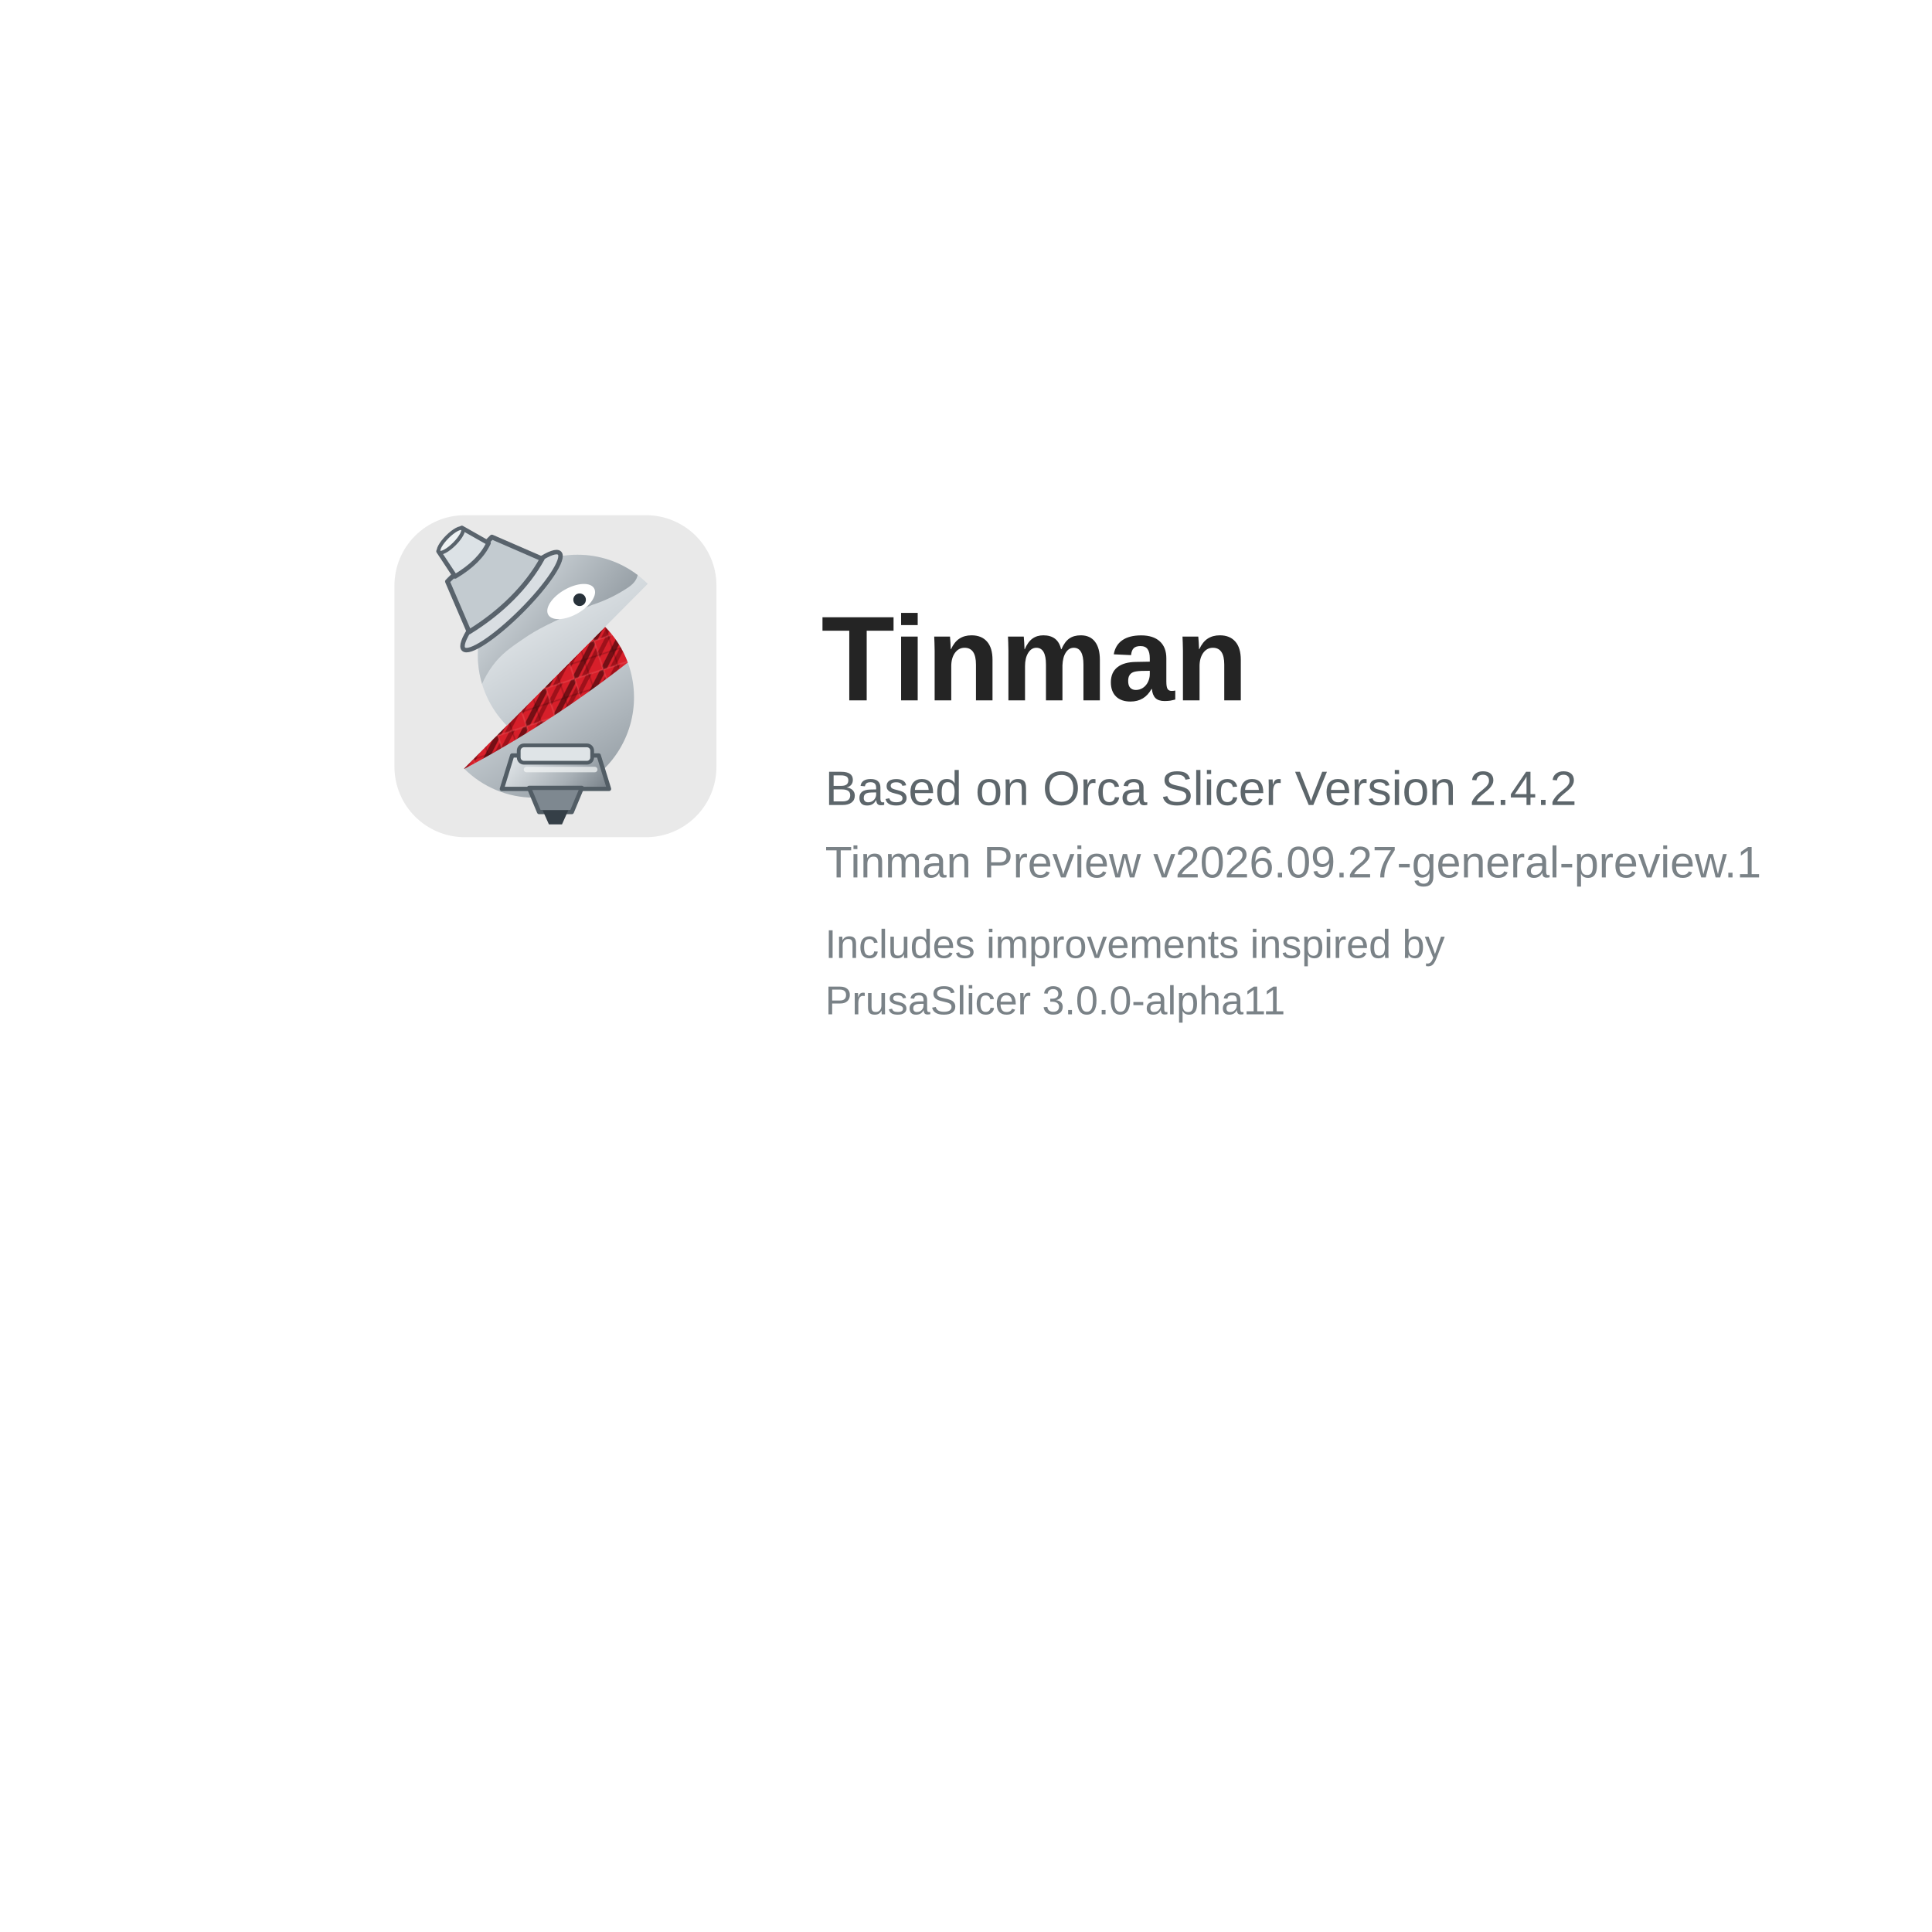
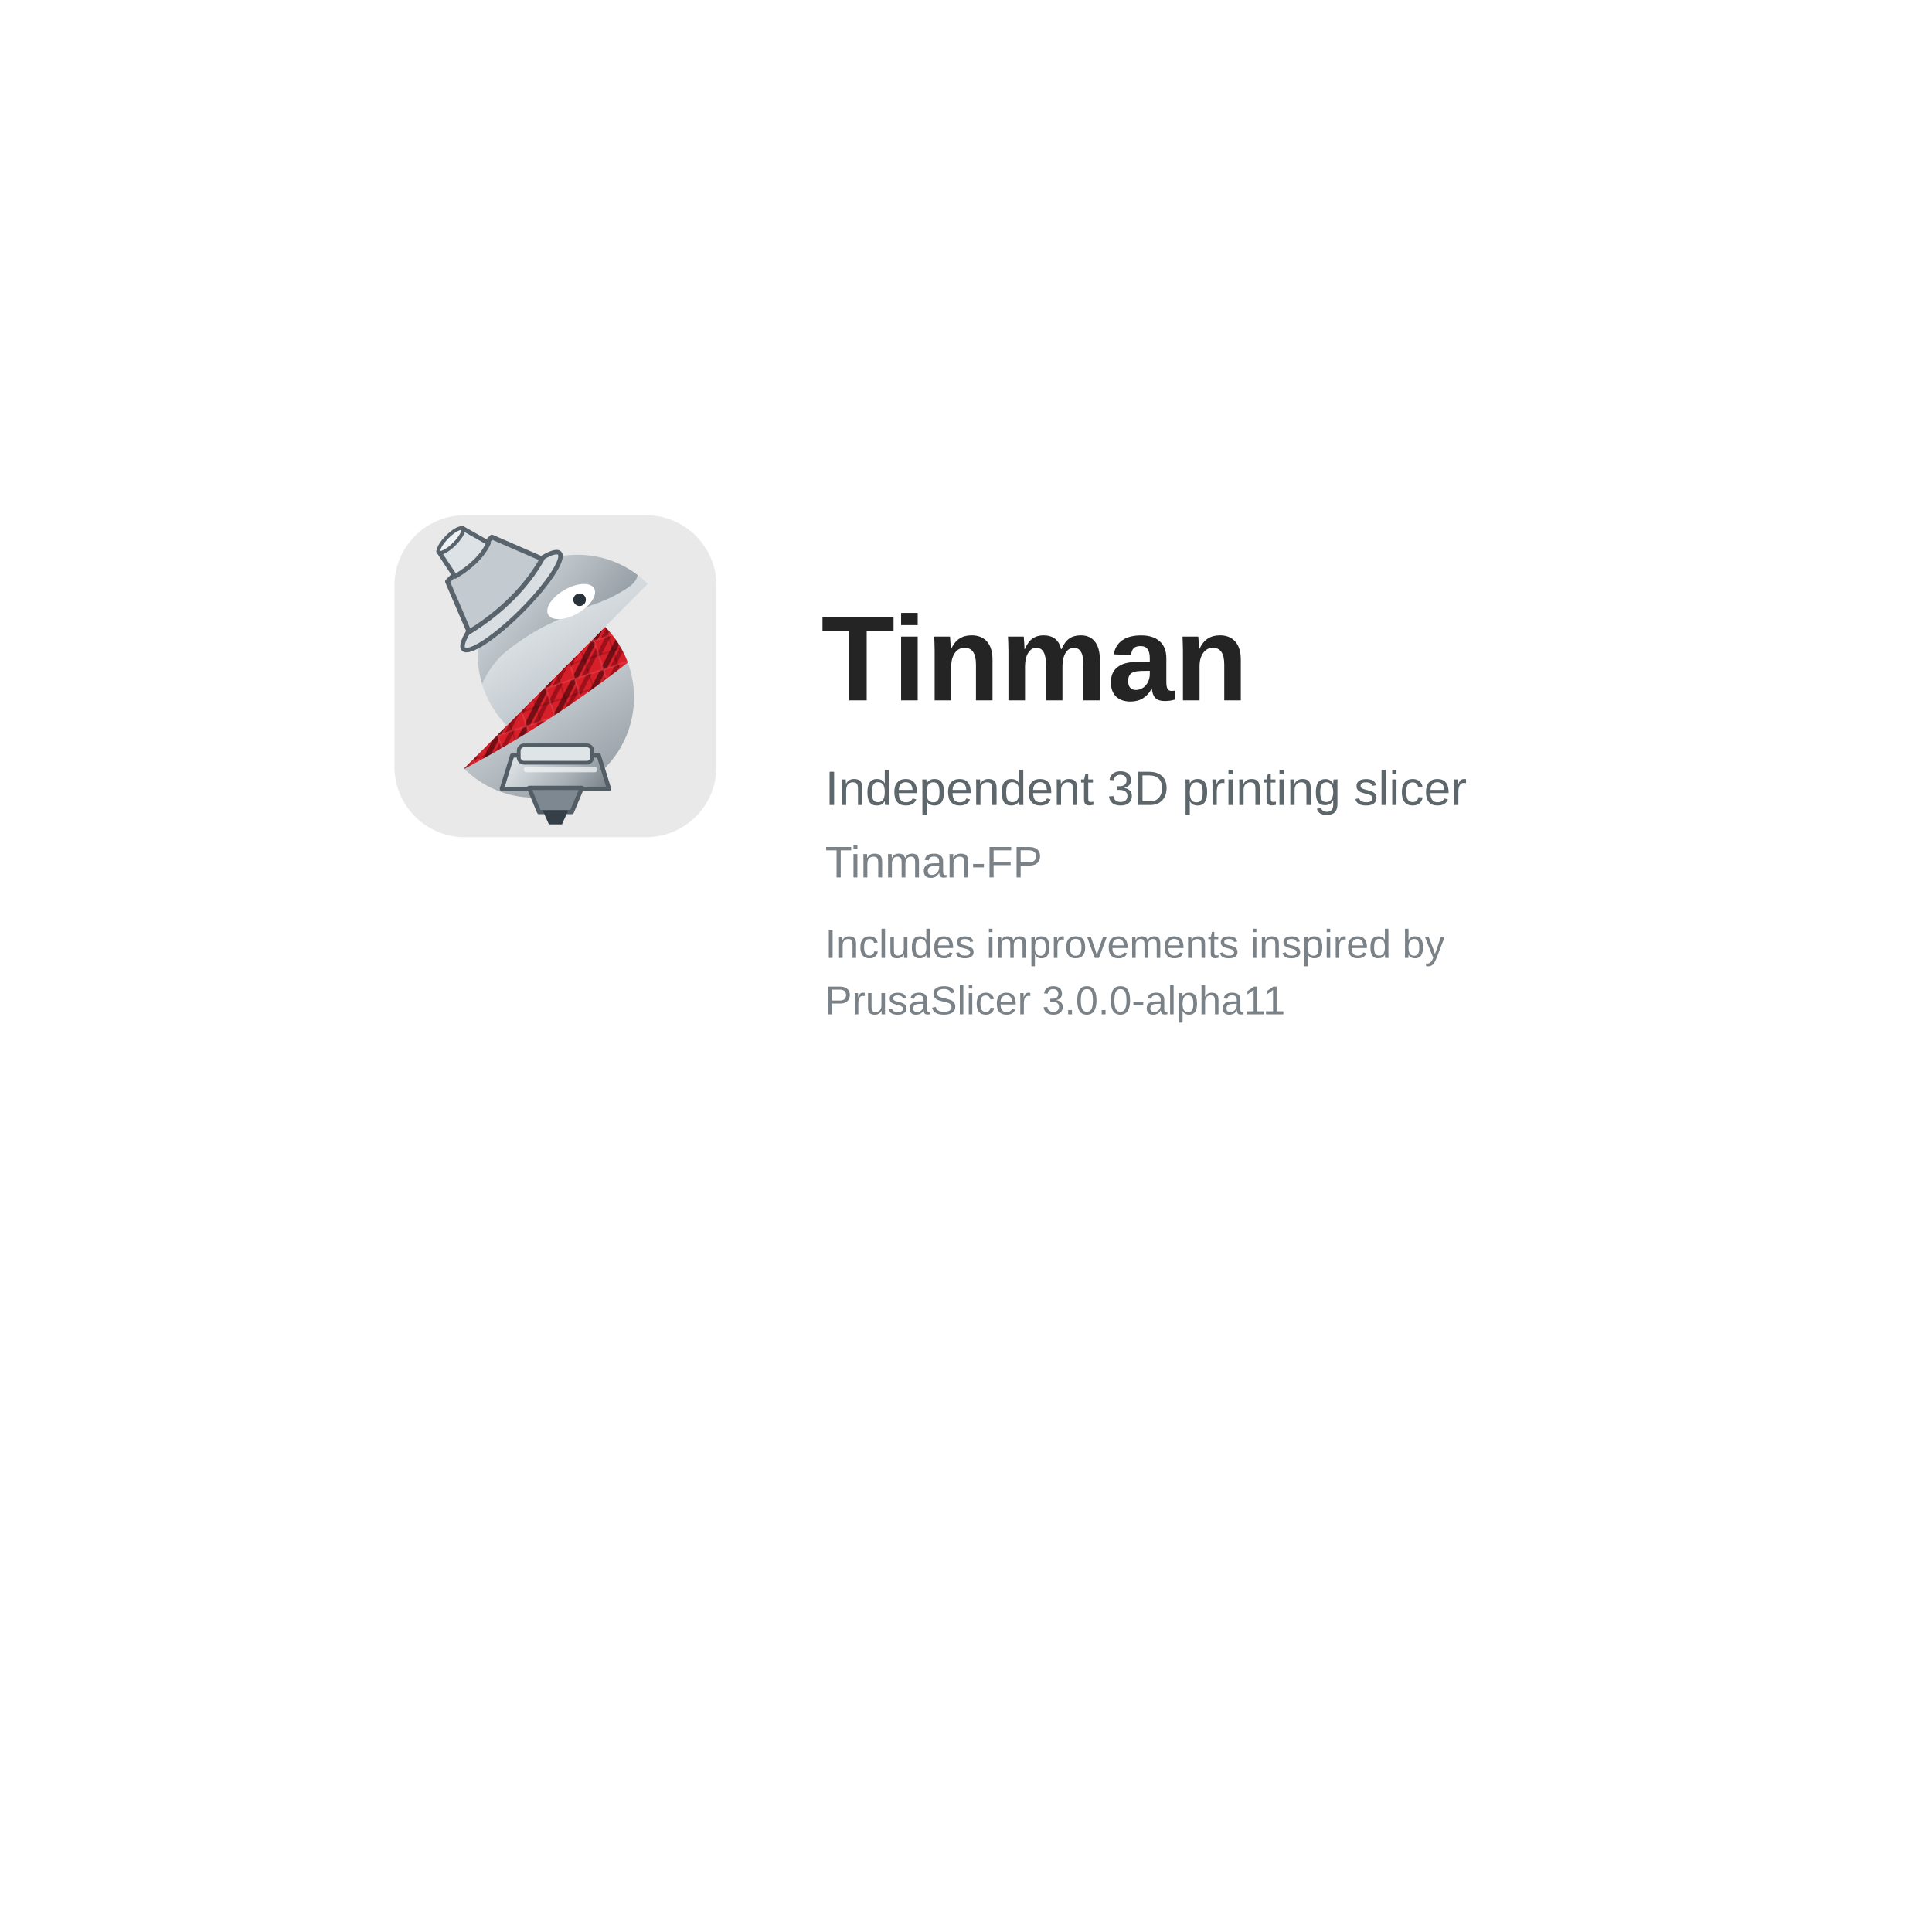
<svg xmlns="http://www.w3.org/2000/svg" width="480" height="480" viewBox="0 0 480 480">
  <defs>
    <linearGradient id="tmxSilver" x1="18" y1="8" x2="47" y2="55" gradientUnits="userSpaceOnUse">
      <stop offset="0" stop-color="#f7f9fa" />
      <stop offset=".52" stop-color="#c7ced3" />
      <stop offset="1" stop-color="#8d969d" />
    </linearGradient>
    <linearGradient id="tmxDarkSilver" x1="19" y1="10" x2="49" y2="35" gradientUnits="userSpaceOnUse">
      <stop offset="0" stop-color="#dce2e6" />
      <stop offset="1" stop-color="#6f7981" />
    </linearGradient>
    <linearGradient id="tmxNozzle" x1="24" y1="43" x2="43" y2="60" gradientUnits="userSpaceOnUse">
      <stop offset="0" stop-color="#eef2f4" />
      <stop offset=".55" stop-color="#a8b0b6" />
      <stop offset="1" stop-color="#59636c" />
    </linearGradient>
    <pattern id="tmxCarbonRed" width="6" height="6" patternUnits="userSpaceOnUse" patternTransform="rotate(-18)">
      <rect width="6" height="6" fill="#D71F2A" />
      <path d="M-2 1 1-2M0 6 6 0M5 8 8 5" fill="none" stroke="#250204" stroke-width="1.05" opacity=".55" />
      <path d="M-2 5 5-2M1 7 7 1" fill="none" stroke="#7c0810" stroke-width=".85" opacity=".62" />
      <path d="M0 0h6v6h-6z" fill="none" stroke="#f06a70" stroke-width=".35" opacity=".28" />
      <path d="M0 3h6M3 0v6" fill="none" stroke="#180102" stroke-width=".28" opacity=".22" />
    </pattern>
  </defs>
  <rect width="480" height="480" fill="#ffffff" />
  <g transform="translate(98 128)">
    <g transform="scale(1.25)">
      <rect width="64" height="64" rx="14" fill="#e9e9e9" />
      <path d="M13.84,50.354a19.7,19.7,0,0,0,13.883,5.79A19.944,19.944,0,0,0,41.858,22.182Z" fill="url(#tmxSilver)" />
      <path d="M41.858,22.181,13.84,50.354l.061.059A220.548,220.548,0,0,0,46.378,29.277a19.964,19.964,0,0,0-4.52-7.1" fill="url(#tmxCarbonRed)" />
      <path d="M36.381,7.856A19.943,19.943,0,0,0,22.327,41.818L50.345,13.646a19.693,19.693,0,0,0-13.964-5.79" fill="url(#tmxSilver)" />
      <path d="M36.381,7.856A19.636,19.636,0,0,0,26.04,10.782a22.742,22.742,0,0,0-5.91-.745,23.084,23.084,0,0,0-9.477,2.124.632.632,0,0,0,.129,1.191,13.52,13.52,0,0,1,8.069,5.137A20.06,20.06,0,0,0,17.41,33.534a19.873,19.873,0,0,1,2-3.488c1.819-2.5,3.743-3.8,6.585-5.723,2.093-1.416,5-3.077,13.359-6.512a28.421,28.421,0,0,0,6.12-2.821c1.4-.831,2.461-1.615,2.8-2.842.024-.086.045-.172.065-.256A19.655,19.655,0,0,0,36.381,7.856" fill="url(#tmxDarkSilver)" />
      <path d="M39.69,14.551c.727,1.285-.728,3.495-3.249,4.937s-5.154,1.569-5.88.284.727-3.495,3.248-4.937,5.154-1.569,5.881-.284" fill="#fff" />
      <circle cx="36.8" cy="16.8" r="1.25" fill="#28323a" />
      <g transform="translate(-17 1) rotate(-45 34.2 12.5) scale(1.05)">
        <ellipse cx="34.25" cy="18.4" rx="12.85" ry="2.65" fill="#d9dee2" stroke="#59636c" stroke-width=".85" />
        <path d="M28.3,7.2h11.9l3.8,9.65c-5.75,1.65-12.65,1.65-19.55,0Z" fill="#c3cbd0" stroke="#59636c" stroke-width=".9" stroke-linejoin="round" />
        <path d="M31.15,1.95h6.25l1.55,5.6c-2.45.9-5.4.9-8.95,0Z" fill="#dce2e6" stroke="#59636c" stroke-width=".85" stroke-linejoin="round" />
        <ellipse cx="34.25" cy="2.15" rx="3.15" ry=".95" fill="#eef2f4" stroke="#59636c" stroke-width=".7" />
      </g>
      <path d="M23.4,47.75h17.2l2.05,6.65H21.35Z" fill="url(#tmxNozzle)" stroke="#525d65" stroke-width=".85" stroke-linejoin="round" />
      <path d="M26.75,54.2h10.5l-2,4.8h-6.5Z" fill="#7e8890" stroke="#525d65" stroke-width=".85" stroke-linejoin="round" />
      <path d="M29.45,58.65h5.1l-1.25,2.8h-2.6Z" fill="#353f47" />
      <rect x="24.7" y="45.75" width="14.6" height="3.45" rx="1.05" fill="#dfe4e7" stroke="#525d65" stroke-width=".75" />
      <path d="M26.25,50.55h13.55" fill="none" stroke="#f4f6f7" stroke-width="1.1" stroke-linecap="round" opacity=".72" />
    </g>
    <text x="106" y="46" font-family="Arial, Helvetica, sans-serif" font-size="30" font-weight="700" fill="#242424">Tinman</text>
-     <text x="107" y="72" font-family="Arial, Helvetica, sans-serif" font-size="12" fill="#5d666b">Based on Orca Slicer Version 2.4.2</text>
-     <text x="107" y="90" font-family="Arial, Helvetica, sans-serif" font-size="11" fill="#7a8287">Tinman Preview v2026.09.27-general-preview.1</text>
+     <text x="107" y="72" font-family="Arial, Helvetica, sans-serif" font-size="12" fill="#5d666b">Independent 3D printing slicer</text>
+     <text x="107" y="90" font-family="Arial, Helvetica, sans-serif" font-size="11" fill="#7a8287">Tinman-FP</text>
    <text x="107" y="110" font-family="Arial, Helvetica, sans-serif" font-size="10" fill="#7a8287">Includes improvements inspired by</text>
    <text x="107" y="124" font-family="Arial, Helvetica, sans-serif" font-size="10" fill="#7a8287">PrusaSlicer 3.0.0-alpha11</text>
  </g>
</svg>
